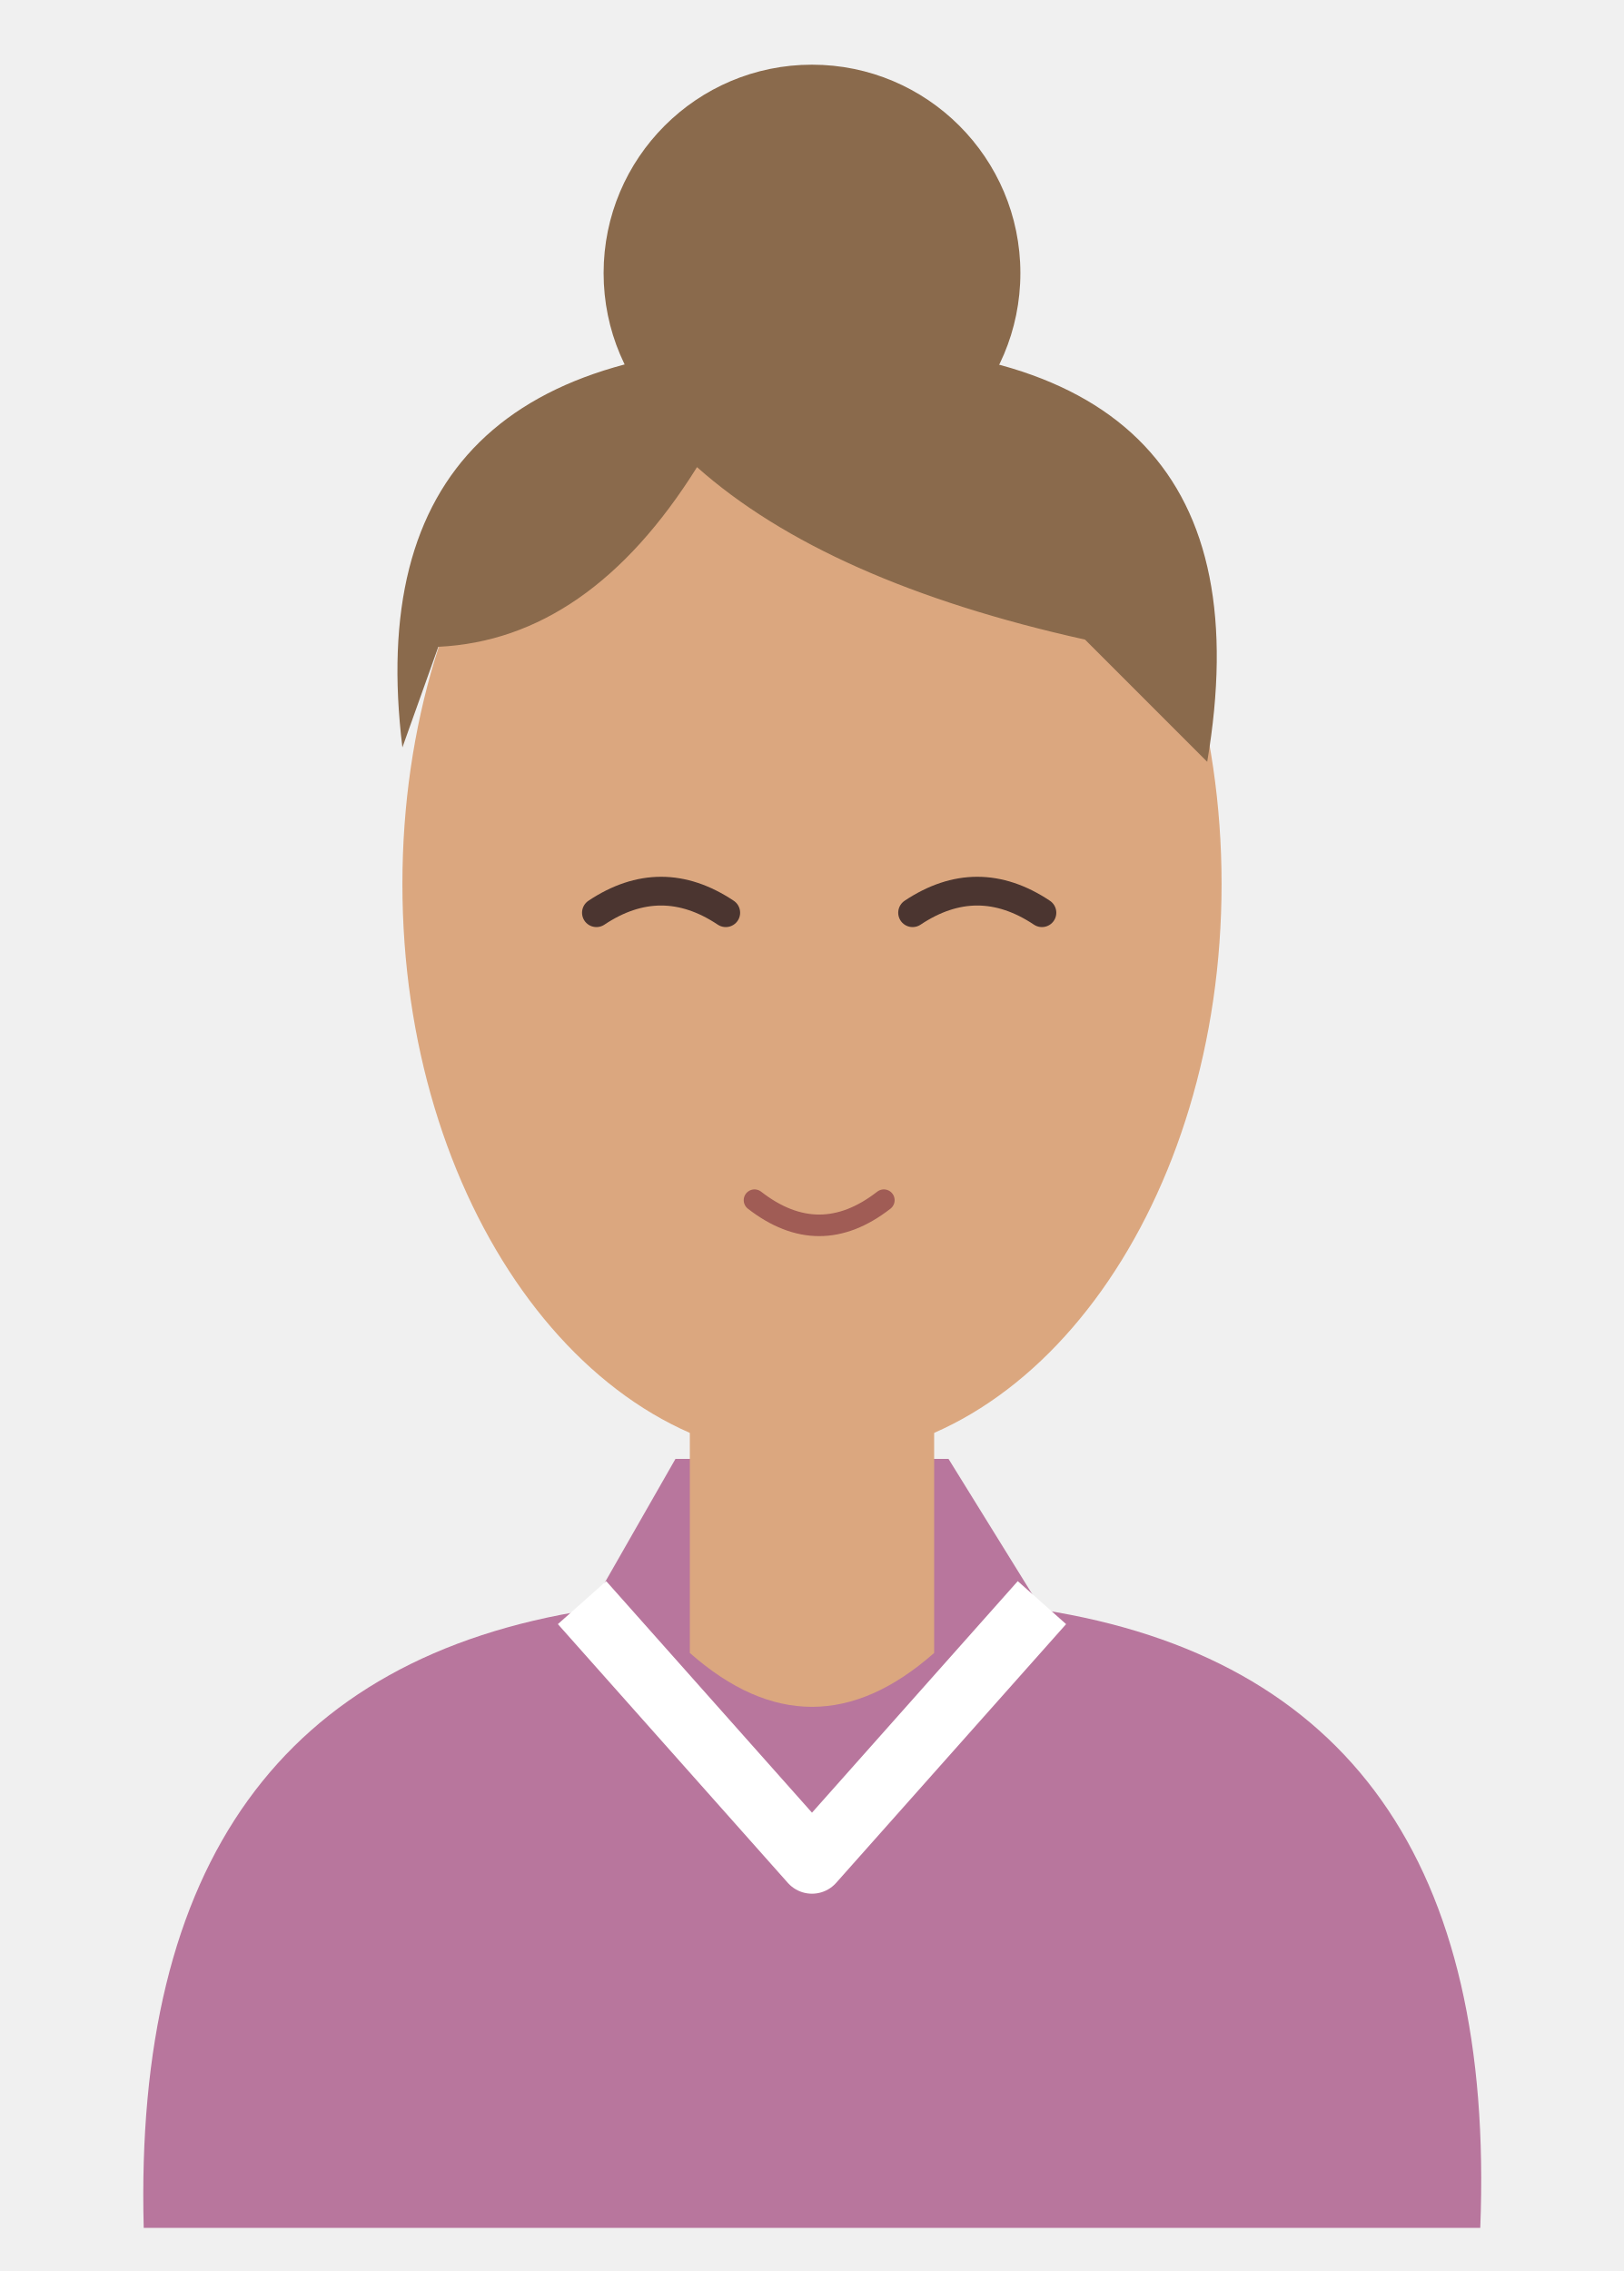
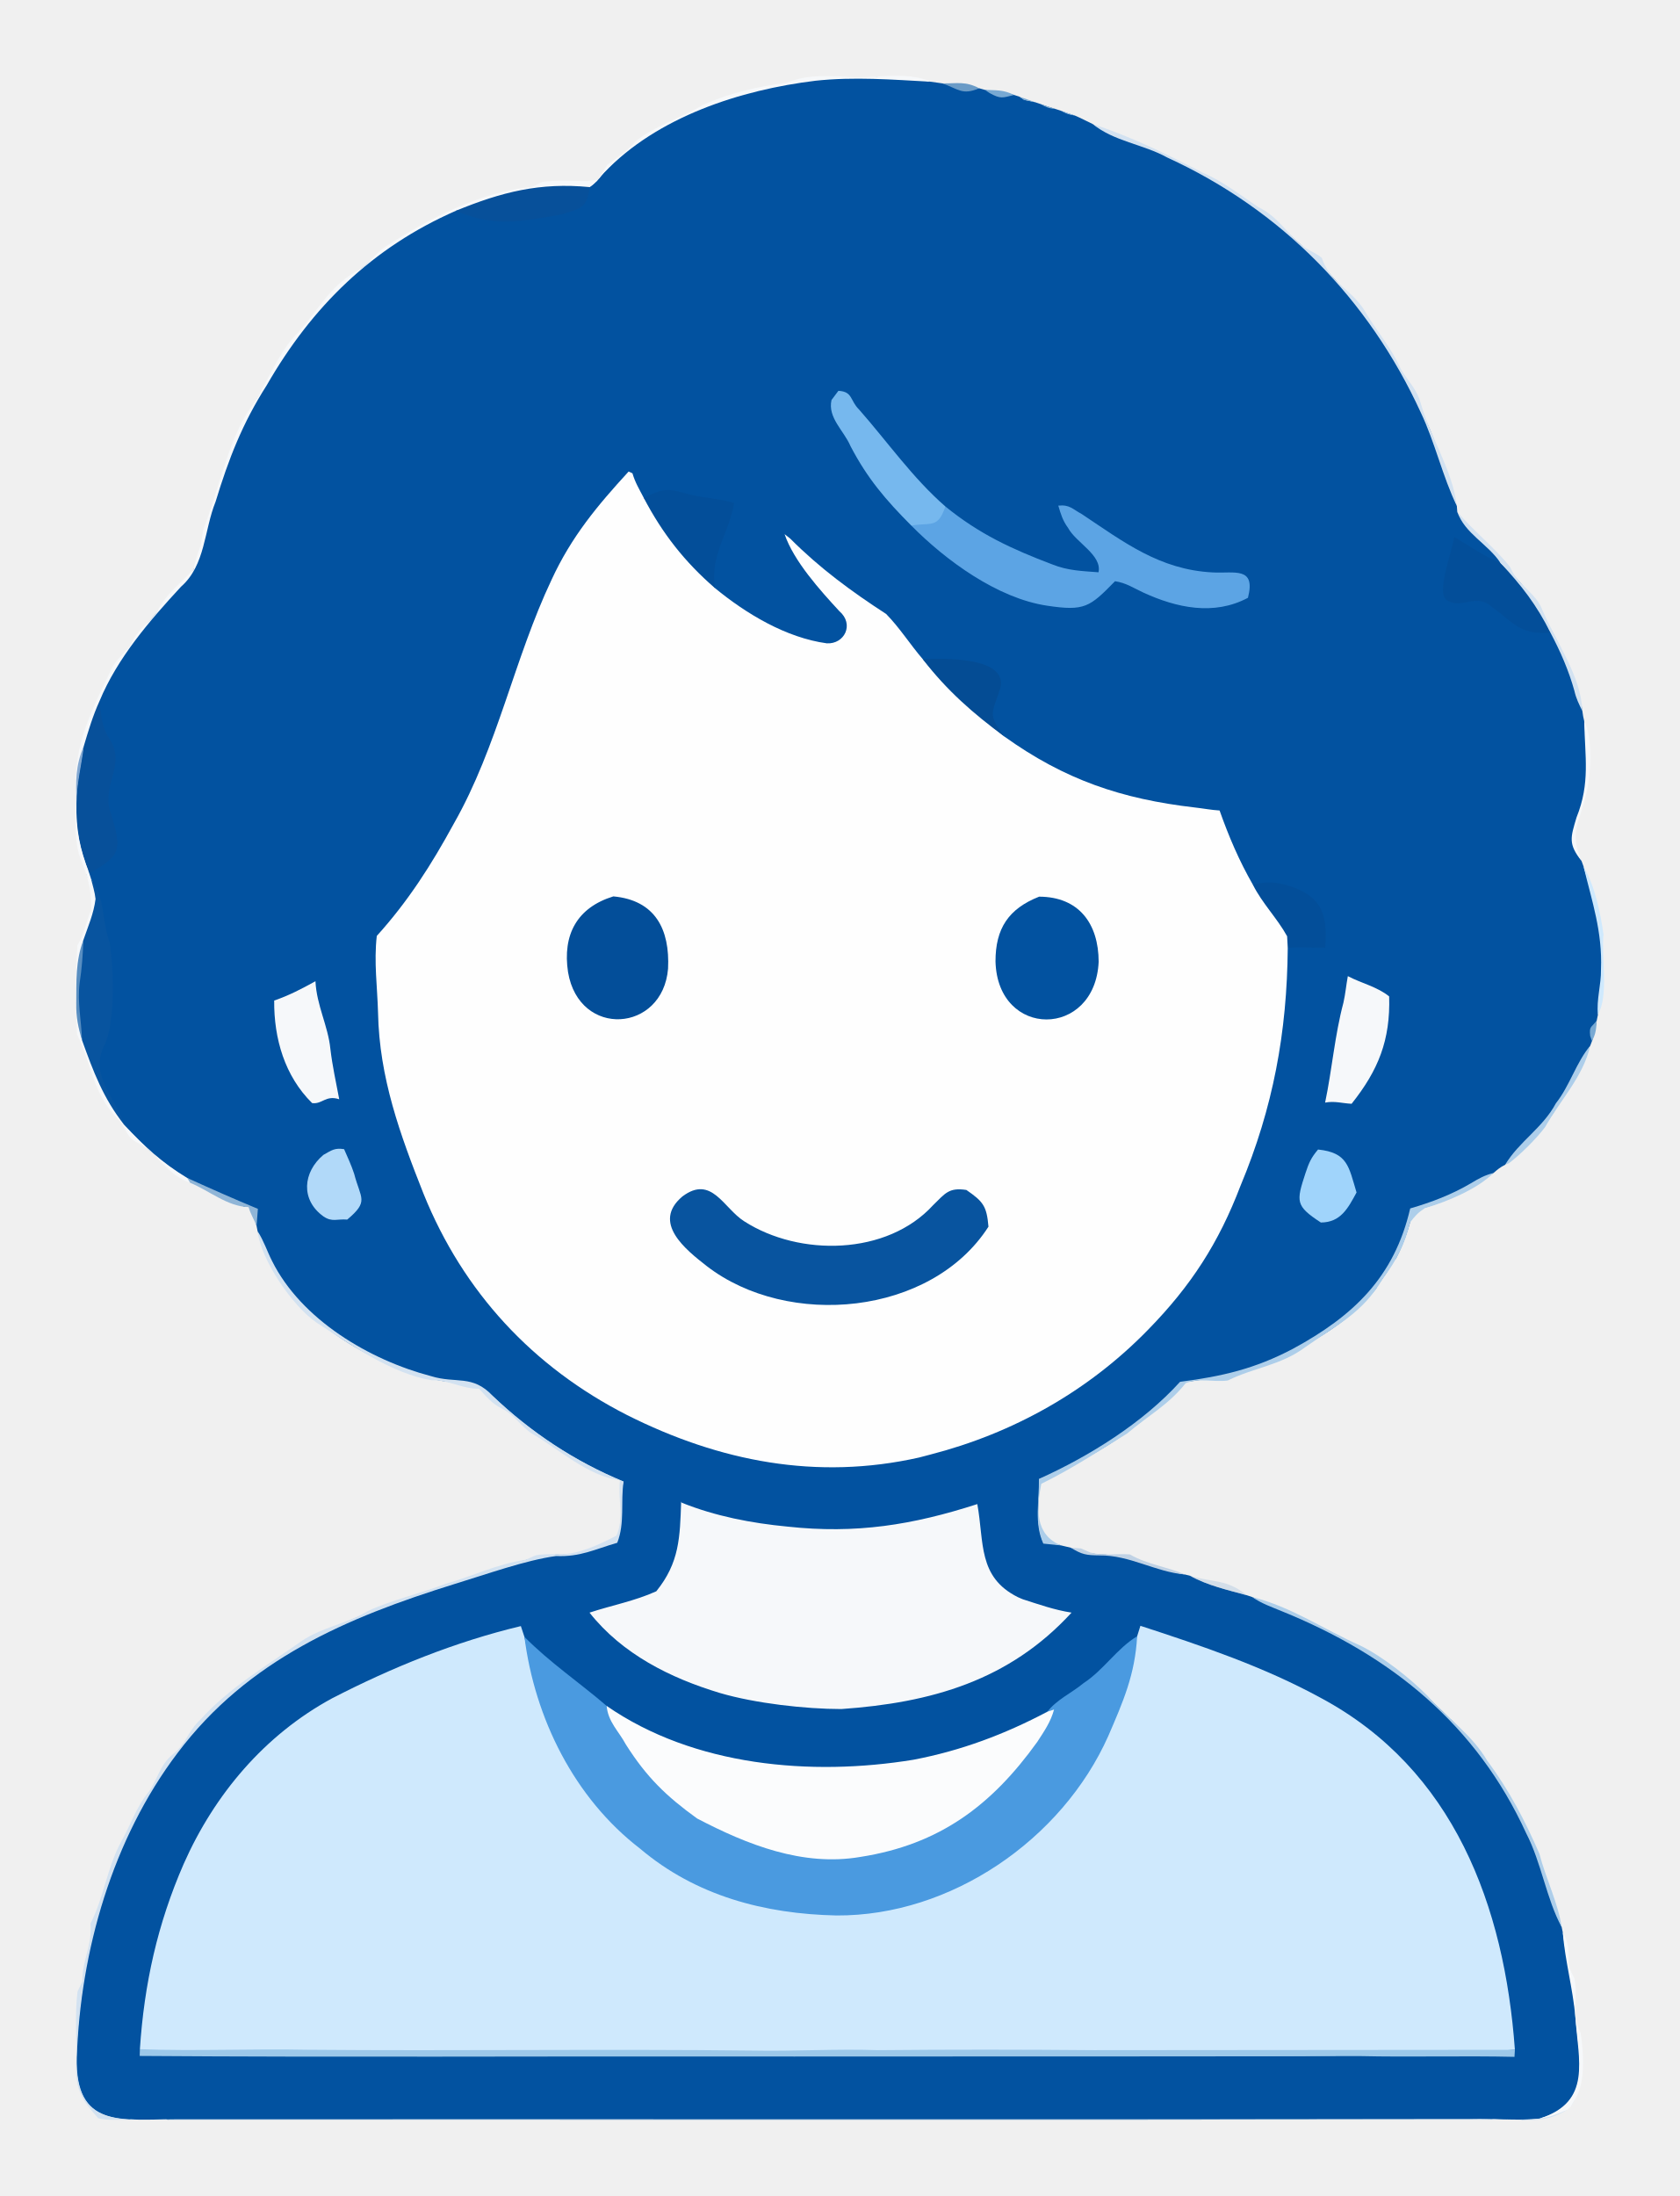
- <svg xmlns="http://www.w3.org/2000/svg" width="226" height="316" viewBox="0 0 226 316">
-   <path d="M20 310Q18 234 82 224L94 203H132L145 224Q209 234 206 310Z" fill="#b8769d" />
-   <path d="M96 194V230Q113 245 130 230V194" fill="#dba77f" />
-   <ellipse cx="113" cy="123" rx="57" ry="80" fill="#dba77f" />
-   <circle cx="113" cy="38" r="29" fill="#8a6a4c" />
-   <path d="M56 104Q49 47 113 48Q178 47 168 106L151 89Q115 81 97 65Q82 89 61 90Z" fill="#8a6a4c" />
-   <path d="M83 127q9 -6 18 0M127 127q9 -6 18 0" fill="none" stroke="#4b3530" stroke-width="4" stroke-linecap="round" />
-   <path d="M105 167q9 7 18 0" fill="none" stroke="#a05c55" stroke-width="3" stroke-linecap="round" />
-   <path d="M81 223L113 259L145 223" fill="none" stroke="#fff" stroke-width="9" stroke-linejoin="round" />
+ <svg xmlns="http://www.w3.org/2000/svg" width="241" height="315" viewBox="0 0 241 315">
+   <path fill="#0252a0" d="M84.57 26.81c0.24 -0.15 0.45 -0.32 0.64 -0.49c0.12 -0.11 0.22 -0.23 0.37 -0.3c0.16 -0.17 0.31 -0.34 0.46 -0.52c0.15 -0.27 0.36 -0.49 0.58 -0.73c7.55 -8.15 19.61 -12.03 30.38 -13.34c1.21 -0.26 2.44 -0.31 3.65 -0.35c0.17 -0.02 0.34 -0.04 0.51 0.04c1.45 -0.04 2.91 -0.03 4.36 0.01c0.17 -0.12 0.33 -0.08 0.5 -0.07c2.48 0.08 4.96 0.15 7.47 0.66l1.72 0.24c2.49 0.35 2.67 1.27 5.28 0.7l0.81 0.23c0.33 0.01 0.52 0.2 0.75 0.35c1.92 0.26 1.55 -0.05 3.45 0.38l0.77 0.25l0.67 0.46l1.57 0.33l0.74 0.25c0.96 0.33 1.24 0.45 2.21 0.73l0.72 0.23c0.81 0.29 1.2 0.45 2.03 0.7c0.88 0.37 1.72 0.82 2.58 1.23c3.28 2.13 7.43 2.53 10.74 4.65c8.71 3.99 16.39 9.5 22.73 16.23c0.11 0.11 0.23 0.23 0.32 0.36c0.55 0.59 1.09 1.19 1.62 1.8c0.13 0.1 0.23 0.23 0.33 0.35c4.59 5.3 8.44 11.34 11.46 17.92c2.23 4.21 3.36 9.11 5.03 13.46l0.06 0.84c1.52 3.06 4.71 4.32 6.23 7.37c-2.97 0.22 -4.07 -1.52 -6.3 -2.84c-0.14 1.75 -2.78 6.52 -0.86 7.33c1.98 1.17 4.29 -0.98 6.35 0.88c3.41 2.46 3.64 3.74 8.13 4.29c1.42 2.66 2.81 5.67 3.58 8.58c0.25 1.08 0.74 1.8 0.82 2.97l0.11 0.75l0.16 0.72c0.4 5.13 1.1 8.92 -0.89 13.87c-0.77 2.88 -1.13 3.49 0.5 6.17l0.28 0.76c1.5 5.02 2.94 9.41 2.72 14.81c0.32 2.21 -0.32 4.27 -0.65 6.5l-0.17 0.81c-0.18 1.57 -0.4 0.69 -0.73 2.17c0.08 0.25 0.22 0.45 0.05 0.79l-0.25 0.66c-1.64 2.68 -2.64 5.95 -4.63 8.46c-1.77 3.61 -5.08 5.59 -7.57 8.61c-0.67 0.33 -1.13 0.7 -1.68 1.19c-1.13 0.78 -1.94 1.11 -3.05 1.79c-2.57 1.85 -5.48 2.84 -8.51 3.67c-0.58 2.51 -1.3 4.61 -2.34 6.62c-0.07 0.14 -0.11 0.31 -0.34 0.36c-0.73 1.37 -1.61 2.69 -2.54 3.87c0.04 0.23 -0.1 0.32 -0.2 0.44c-2.91 3.53 -6.86 6.49 -11.66 8.71c-4.13 2.19 -7.91 3.36 -12.07 4.13c-0.16 0.03 -0.32 0.1 -0.52 -0.05c-1.19 0.21 -2.37 0.37 -3.66 0.54c-5.06 6.18 -12.87 11.07 -20.27 13.84c0.06 3.15 -0.73 6.21 0.62 9.17c0.25 -0.29 0.4 -0.21 0.6 -0.19c0.18 -0.09 0.35 -0.11 0.49 0.16c0.21 0.02 0.43 -0.01 0.62 0.21c0.26 0.02 0.53 0.03 0.8 0.15l1.39 0.33c1.81 0.64 2.22 0.73 4.1 0.96c0.57 -0.01 1.14 0.03 1.69 0.09c0.17 -0.03 0.34 0.01 0.5 0.03c3.47 0.54 6.52 2.19 10.09 2.76l0.74 0.19c2.47 1.38 5.43 2.04 8.14 2.79l0.75 0.25c1.53 0.67 2.82 1.17 4.32 1.81c8.1 3.29 15.34 7.53 21.35 13c0.11 0.1 0.24 0.2 0.33 0.34c0.81 0.74 1.61 1.52 2.38 2.31c0.14 0.09 0.25 0.21 0.36 0.33c4.32 4.5 7.98 9.84 10.8 16.02c2.36 4.13 3.11 9.27 4.87 13.53l0.16 0.78c0.51 4.04 1.62 7.97 1.8 12.05c0.56 6.23 2.51 12.4 -5.13 14.67c-0.74 0.08 -1.48 0.12 -2.22 0.14c-0.16 0.01 -0.33 0.02 -0.49 -0.02c-1.32 0.01 -2.63 -0.03 -3.95 -0.06c-0.17 0.05 -0.33 0.03 -0.5 0.03c-0.9 -0.02 -1.81 -0.03 -2.71 -0.01c-62.01 0.11 -124.03 0.03 -186.04 0.05c-0.23 0 -0.45 0 -0.68 0c-0.15 0 -0.3 0.02 -0.46 -0.04c-1.79 0.02 -3.52 0.08 -5.09 0c-0.13 0.05 -0.26 0.03 -0.39 0.02c-4.43 -0.29 -7.57 -1.92 -7.39 -8.94c0.42 -15.26 5.09 -31.42 14.4 -43.71c9.96 -13.49 24.28 -19.58 39.82 -24.42c4.32 -1.44 10.19 -3.56 14.59 -3.97c3.47 0.16 5.39 -0.9 8.64 -1.83c1.13 -2.83 0.36 -5.67 1.01 -8.63c-7 -2.88 -13.3 -7.06 -18.77 -12.27c-2.36 -1.85 -3.81 -1.79 -5.92 -1.96c-0.14 -0.01 -0.29 0 -0.43 -0.11c-0.56 -0.05 -1.18 -0.14 -1.81 -0.28c-0.24 0 -0.49 -0.08 -0.74 -0.16c-8.82 -2.31 -18.86 -8.29 -23.05 -16.7c-0.73 -1.43 -1.29 -2.83 -1.75 -4.44l-0.15 -0.76c-0.16 -0.38 -0.08 -0.73 -0.06 -1.09c-0.37 -0.19 -0.26 -0.35 -0.25 -0.52c0.02 -0.29 0.1 -0.32 0.13 -0.61c-0.23 -0.08 -0.27 0.06 -0.4 -0.27c-0.29 -0.12 -0.59 -0.25 -0.89 -0.37c-0.26 0.19 -0.38 0.06 -0.54 -0.01c-2.73 -1.14 -5.49 -2.23 -7.97 -3.95c-3.67 -2.22 -6.15 -4.55 -9.07 -7.65c-1.44 -3.94 -5.28 -7.2 -2.95 -11.6c0.62 -3.72 0.24 -10.77 0.77 -14.44c-1.15 -3.13 -0.64 -6.49 -2.7 -9.25c-0.45 -0.12 -0.44 -0.74 -0.51 -0.99c4.32 -3.18 4.1 -2.99 2.64 -7.98c-1.63 -4.07 2.1 -6.71 0.3 -10.69c-1.28 -2.03 -1.42 -3.46 -1.19 -5.9c1.67 -4.01 4.22 -7.72 7.01 -11.1c0.1 -0.13 0.2 -0.26 0.33 -0.37c0.43 -0.51 0.86 -1.01 1.29 -1.51c0.08 -0.15 0.2 -0.27 0.31 -0.4c0.92 -1.05 1.86 -2.09 2.8 -3.1c0.5 -0.52 0.94 -1 1.33 -1.56c0.08 -0.13 0.14 -0.26 0.3 -0.35c0.24 -0.38 0.44 -0.76 0.63 -1.17c-0.05 -0.19 0.04 -0.31 0.1 -0.46c1.1 -2.72 1.36 -5.85 2.49 -8.61c1.88 -6.17 3.87 -11.31 7.4 -16.73c3.59 -6.24 7.86 -11.66 12.98 -16.08c0.12 -0.11 0.23 -0.23 0.39 -0.28c0.42 -0.36 0.84 -0.71 1.27 -1.05c0.17 -0.18 0.38 -0.33 0.57 -0.49c0.1 -0.13 0.24 -0.22 0.37 -0.32c3.47 -2.7 7.43 -5.01 11.72 -6.89c5.92 1.41 9.24 0.72 14.91 -0.27c2.89 -0.89 2.59 -0.26 4.25 -2.98z" />
+   <path fill="#fefefe" d="M90.74 67.89c0.38 1.31 0.99 2.3 1.61 3.5c3.56 4.63 6.52 8.42 10.22 12.96c4.5 3.7 10.21 7.13 16.05 7.93c2.53 0.15 4 -2.73 1.8 -4.62c-2.76 -2.99 -6.54 -7.18 -7.85 -11.04l0.82 0.65c4.21 4.22 8.74 7.55 13.75 10.8c1.97 2.01 3.44 4.38 5.27 6.5c3.64 4.32 7.36 7.56 11.72 11.1c8.66 6.19 16.77 8.94 27.31 10.16c1.18 0.13 2.35 0.36 3.54 0.43c1.33 3.75 2.8 7.2 4.78 10.65c2.5 2.02 4.46 4.55 5.88 7.12c0.02 0.56 0.42 1.37 -0.88 1.95c-0.1 12.1 -2.1 22.92 -6.77 34.09c-3.14 8.23 -7.1 14.36 -13.26 20.66c-8.58 8.82 -19.37 14.86 -31.26 17.92l-0.8 0.21l-0.8 0.21c-14.68 3.3 -28.62 0.58 -41.9 -6.09c-13.51 -6.88 -23.5 -17.64 -29.19 -31.71c-3.38 -8.53 -6.36 -16.69 -6.54 -26c-0.1 -3.73 -0.61 -7.27 -0.18 -11.02c4.52 -5 7.85 -10.23 11.06 -16.12c6.28 -11.03 8.63 -23.6 14.03 -35c2.85 -6.16 6.52 -10.56 11.04 -15.49l0.55 0.25z" />
+   <path fill="#cfe9fd" d="M20.07 293.94c0.62 -9.36 2.52 -17.96 6.29 -26.59c4.42 -9.98 11.62 -18.49 21.27 -23.73c8.61 -4.44 17.66 -8.11 27.1 -10.37l0.51 1.54c2.44 11.57 7.59 22.56 17.04 29.82c8.23 6.48 17.41 8.93 27.74 9.15c16.41 0.09 31.44 -10.27 38.07 -25.15c2.13 -4.92 3.44 -8.57 5.06 -13.9l0.47 -1.5c8.84 2.88 17.67 5.86 25.86 10.33c19.13 10.23 26.38 29.88 27.87 50.49c-20.1 1.15 -40.23 0.89 -60.35 0.88c-10.32 -0.09 -20.68 -0.1 -31 0c-3.98 -0.13 -7.92 -0.01 -11.89 0.06c-0.17 0 -0.34 0.04 -0.5 -0.09c-1.87 0.03 -3.75 0.04 -5.62 0c-21.33 -0.09 -42.67 0.19 -64 0c-7.94 -0.15 -16.09 0.51 -23.92 -0.94z" />
+   <path fill="#f6f8fa" d="M97.73 215.39l0.08 0.16c4.82 1.94 10.02 2.94 15.18 3.43c9.82 1.07 17.94 -0.23 27.23 -3.23c1 5.47 0.04 10.47 5.82 13.35l0.3 0.13l0.21 0.09l0.19 0.08c2.33 0.75 4.57 1.54 7 1.92c-8.95 9.76 -20.14 12.93 -33.02 13.83c-5.18 0 -12.39 -0.82 -17.42 -2.3c-7.15 -2.15 -14.02 -5.59 -18.72 -11.53c3.22 -1.06 6.45 -1.65 9.58 -3.06c3.34 -4.13 3.39 -7.74 3.57 -12.87z" />
+   <path fill="#4a9ae0" d="M75.24 234.79c3.66 3.71 7.91 6.56 11.8 9.91c1.27 2.09 2.4 3.16 3.44 5.1c3.19 4.54 5.64 7 10.08 10.21c7.18 3.75 14.44 6.79 22.7 5.37c11.32 -1.78 18.17 -6.93 24.75 -16.1c0.97 -1.49 1.88 -1.95 2.73 -3.57c-0.33 0.11 0.13 0.6 -0.48 -0.17c1.45 -1.83 3.42 -2.63 5.18 -4.09c2.94 -1.92 4.76 -4.95 7.71 -6.74c-0.29 5.47 -2.01 9.38 -4.14 14.31c-6.63 14.87 -22.58 25.83 -38.99 25.74c-10.33 -0.22 -20.19 -2.81 -28.19 -9.59c-9.45 -7.26 -15.1 -18.71 -16.59 -30.38z" />
+   <path fill="#fbfcfd" d="M87.04 244.7c12.52 8.67 29.35 10.12 44.03 7.72c6.85 -1.31 13.05 -3.64 19.19 -6.88l0.97 -0.32c-0.46 1.74 -1.43 3.14 -2.4 4.63c-6.58 9.17 -14.06 14.74 -25.38 16.51c-8.26 1.42 -16.24 -1.75 -23.43 -5.51c-4.44 -3.2 -7.25 -5.93 -10.22 -10.61c-1.04 -1.94 -2.56 -3.24 -2.76 -5.54z" />
+   <path fill="#08549f" d="M141.82 175.96c-8.21 12.78 -28.77 14.64 -40.42 5.65c-3.02 -2.36 -7.94 -6.24 -3.49 -9.99c4.2 -3.15 5.9 1.71 8.89 3.58c7.91 5.07 20.46 4.91 27.07 -2.32c1.73 -1.67 2.23 -2.58 4.78 -2.19c2.4 1.66 2.92 2.29 3.17 5.27z" />
+   <path fill="#5ca4e4" d="M135.64 72.65c4.88 3.97 9.51 6.1 15.36 8.32c2.21 0.89 4.28 0.94 6.61 1.12c0.53 -2.48 -3.25 -4.26 -4.37 -6.37c-0.75 -1.01 -1.05 -1.99 -1.4 -3.19c1.62 -0.18 2.06 0.51 3.37 1.21c6.02 4.01 11.16 7.98 18.77 8.37c3.13 0.17 6.23 -0.89 5.07 3.64c-4.89 2.61 -10.26 1.44 -15.05 -0.77c-1.44 -0.67 -2.41 -1.36 -4.02 -1.61c-3.62 3.7 -4.35 4.33 -9.76 3.51c-7.1 -1.06 -14.52 -6.48 -19.47 -11.49c2.82 -1.81 2.58 -0.12 4.89 -2.74z" />
+   <path fill="#0252a0" d="M149.09 128.62c5.71 0.02 8.53 3.87 8.54 9.35c-0.52 11 -14.5 11.05 -14.8 -0.05c-0.01 -4.75 1.88 -7.57 6.26 -9.3z" />
+   <path fill="#034e99" d="M88 128.58c5.99 0.55 8.13 4.7 7.85 10.37c-0.76 9.16 -12.75 10 -14.35 0.5c-0.81 -5.36 1.27 -9.26 6.5 -10.87z" />
+   <path fill="#9cc8ea" d="M20.07 293.94c7.91 0.3 15.99 -0.08 23.93 0.08c21.33 0.19 42.67 -0.13 64 0.12c6 0.12 11.99 -0.27 18 -0.06c10.32 -0.1 20.68 -0.09 31 0l60.35 -0.05l-0.06 1.01c-7.36 -0.17 -14.9 0.06 -22.29 -0.11c-30 0.09 -60 0.04 -90 0.06c-28.31 -0.04 -56.65 0.13 -84.96 -0.08l0.03 -0.97z" />
+   <path fill="#d3e2f1" d="M36.96 176.61c0.89 1.37 1.35 2.85 2.08 4.28c4.19 8.41 13.99 14.2 22.82 16.51c3.59 1.11 5.91 -0.28 8.83 2.82c5.47 5.22 11.78 9.4 18.78 12.29c-0.45 2.97 0.21 5.96 -0.91 8.79c-3.25 0.94 -5.29 2.05 -8.77 1.9c-4.38 0.59 -10.17 2.68 -14.53 4c-15.53 4.83 -29.7 10.86 -39.79 24.26c-9.31 12.28 -13.93 28.37 -14.45 43.63c-0.26 10.19 6.35 8.92 13.96 8.91c62.01 -0.04 124.03 0.04 186.04 -0.03c3.29 -0.09 6.59 0.26 9.86 -0.08c1.51 -0.38 2.51 -0.8 3.99 -1.27c-3.76 2.34 -6.63 1.18 -10.79 1.44l-196.01 0c-1.4 -0.03 -2.61 0.13 -3.99 -0.22c-2.41 -2.72 -3.27 -4.1 -3.15 -7.87c0.14 -3.38 -0.24 -6.97 0.2 -10.31l0.69 -1.43c-0.05 -3.01 1.47 -5.28 1.16 -8.3c1.93 -3.75 2.38 -8.06 4.42 -11.78c1.38 -2.44 2.15 -4.97 3.96 -7.15c1.35 -1.92 1.51 -3.76 3.46 -5.38c1.85 -1.41 2.24 -3.44 3.89 -4.91c4.14 -4.61 9.61 -7.81 14.63 -11.36c2.94 -1.97 6.47 -2.44 9.52 -4.3c3.22 -1.5 7.68 -2.55 11.09 -3.87c3.83 -1.08 7.5 -2.88 11.45 -3.44l1.45 -0.63c1.14 -0.23 2.13 -0.16 3.28 -0.15c2.9 0.03 5.78 -1.38 8.31 -2.68c1.14 -2.55 0.18 -5.18 0.51 -7.94c-4.57 -0.59 -8.71 -4.44 -12.61 -6.69c-1.63 -1.05 -2.51 -2.73 -4.37 -3.62c-1.45 -0.74 -2.15 -1.67 -3.25 -2.83c-2.43 0.04 -4.32 -1.28 -6.75 -1.21c-5.73 -0.91 -11.8 -5.18 -16.62 -8.32c-3.41 -2.37 -7.92 -8.95 -8.39 -13.06z" />
+   <path fill="#f6f8fa" d="M193.38 140.02c1.94 1.02 4.24 1.53 5.93 2.91c0.19 6.27 -1.56 10.59 -5.39 15.4c-1.38 -0.07 -2.42 -0.43 -3.8 -0.17c1 -4.76 1.38 -9.65 2.63 -14.34c0.28 -1.23 0.4 -2.56 0.63 -3.8z" />
+   <path fill="#76b8ee" d="M120.29 56.06c2.09 0.11 1.64 1.39 2.96 2.68c4.08 4.63 7.71 9.84 12.39 13.91c-1.1 3.19 -1.96 2.26 -4.89 2.74c-3.66 -3.67 -6.32 -6.78 -8.73 -11.41c-0.95 -2.23 -3.29 -4.05 -2.72 -6.6l0.99 -1.32z" />
+   <path fill="#f6f8fa" d="M39.34 143.52c2.16 -0.74 3.94 -1.68 5.92 -2.77c0.16 3.45 1.81 6.4 2.14 9.7c0.28 2.42 0.82 4.83 1.27 7.23c-1.94 -0.64 -2.43 0.75 -3.89 0.55c-3.92 -3.87 -5.49 -9.24 -5.44 -14.71z" />
+   <path fill="#07509a" d="M14.28 100.56c0.31 2.37 0.25 3.57 1.53 5.6c2.31 3.72 -1.47 6.61 0.16 10.68c1.46 5 1.51 5.85 -3.16 8.43c-1.4 -3.49 -1.97 -6.29 -1.88 -10.07c-0.01 -2.82 0.69 -5.43 1.04 -8.21c0.2 -2.34 0.83 -4.54 2.31 -6.43z" />
+   <path fill="#034e99" d="M208.63 77.01c2.24 1.33 4.26 2.78 6.68 3.77c3.3 2.93 5.53 5.82 7.14 9.97c-4.49 0.3 -5.11 -1.32 -8.52 -3.78c-2.06 -1.86 -4.22 0.38 -6.2 -0.79c-1.92 -0.81 0.77 -7.42 0.9 -9.17z" />
+   <path fill="#f6f8fa" d="M84.16 25.97l1.61 -0.21l1.37 -2.13c1.43 -1.03 2.84 -1.93 4.05 -3.36c2.34 -1.98 6.83 -3.54 9.6 -5.18c3.77 -1.72 7.89 -2.68 11.95 -3.19c3.09 -1.17 4.88 -0.99 8.21 -0.93c3.91 0.5 8.99 -0.93 12.54 0.75c-5.52 -0.3 -10.91 -0.73 -16.47 -0.14c-10.77 1.31 -22.72 5.17 -30.37 13.22c-0.7 0.77 -1.15 1.46 -2.04 2.04c-7.2 0.3 -12.27 1.64 -19.19 3.39c-12.02 5.27 -20.65 13.73 -27.15 25.03c-3.48 5.45 -5.46 10.54 -7.34 16.71c-1.66 4.11 -1.44 9.1 -4.96 12.19c-4.51 4.88 -9.11 10.19 -11.69 16.4c-0.96 2.11 -1.59 4.23 -2.25 6.44c-1.15 2.99 -1.03 5.07 -1.06 8.2c-0.09 3.78 0.49 6.57 1.84 10.07l0.24 0.74c0.55 0.92 0.79 1.92 0.9 2.94c0.75 2.22 -0.13 4.34 -1.77 5.98c-1.14 3.04 -0.98 5.82 -1.05 9.01c-0.02 1.95 0.26 3.36 0.83 5.21c1.63 4.5 3.06 8.21 5.86 12.2c2.91 3.1 5.37 5.4 9.04 7.62c0.3 0.13 0.44 0.36 0.42 0.69c-3.42 -1.22 -4.42 -4 -7.31 -5.63c-2.05 -0.88 -1.73 -2.23 -3.14 -3.61c-3.57 -3.65 -3.65 -7.78 -5.78 -12.04c-0.2 -4.19 -0.23 -8.59 0.06 -12.78c0.99 -1.61 1.24 -3.44 2 -5.16c-0.01 -3.07 -0.53 -4.72 -1.65 -7.51c-0.94 -2.74 -0.55 -6.97 -0.56 -9.93c-0.29 -6.08 2.27 -11.22 4.87 -16.56c0.73 -1.9 2.42 -2.83 3.25 -4.53c0.89 -1.74 2.68 -2.82 3.66 -4.4c1.16 -2.38 3.34 -3.89 5.08 -5.84c0.24 -1.18 0.56 -2.2 1 -3.32l0.43 -2.45c2.04 -5.23 3.4 -12.01 6.29 -16.72c2.7 -3.61 4.15 -8.4 7.37 -11.57c2.77 -3.08 4.3 -6.32 8.13 -8.63c1.84 -0.9 2.74 -2.57 4.36 -3.62c6.14 -4 13.63 -7.85 21 -8.56l1.45 -0.7c2.15 -0.32 4.22 -0.12 6.37 -0.13z" />
+   <path fill="#034e99" d="M92.35 71.39c2.6 -1.2 3.25 -1.42 5.99 -0.62c2.29 0.69 4.67 0.65 6.98 1.39c-0.78 4.61 -3.43 7.21 -2.75 12.19c-4.36 -3.77 -7.55 -7.86 -10.22 -12.96z" />
+   <path fill="#08549f" d="M13.05 126.01c2.06 2.76 1.56 6.16 2.71 9.28c0.53 3.46 0.84 11.22 -0.74 14.57c-2.32 4.4 1.56 7.46 2.8 11.49c-3.01 -3.82 -4.43 -7.64 -6.05 -12.14c-0.39 -2.78 -0.93 -5.45 -0.56 -8.26c0.27 -2.05 0.33 -4.03 0.75 -6.1c0.68 -1.98 1.49 -3.8 1.75 -5.9c-0.11 -1.02 -0.42 -1.94 -0.66 -2.94z" />
+   <path fill="#07509a" d="M65.42 30.23c6.53 -2.68 12.05 -4.09 19.19 -3.39c-0.42 2.99 -1.17 3.03 -4.05 3.92c-5.68 0.99 -9.62 1.91 -15.14 -0.53z" />
+   <path fill="#a0d4fb" d="M189.11 164.89c4.27 0.45 4.39 2.44 5.52 6.16c-1.22 2.26 -2.28 4.3 -5.12 4.31c-3.67 -2.4 -3.54 -3 -2.21 -7.07c0.48 -1.45 0.8 -2.22 1.81 -3.4z" />
+   <path fill="#034e99" d="M179.76 126.91c1.68 -0.41 2.81 -0.45 4.51 -0.04c5.17 1.42 6.3 3.99 5.85 9.07c-1.81 0.04 -3.56 -0.14 -5.36 0.04l-0.09 -1.68c-1.41 -2.57 -3.56 -4.7 -4.91 -7.39z" />
+   <path fill="#b1d9f9" d="M46.41 174.49c-3.31 -2.38 -2.96 -6.34 -0.01 -8.83c1.21 -0.68 1.62 -1.03 2.97 -0.82c0.51 1.17 1.04 2.3 1.44 3.52c0.94 3.62 2.17 3.92 -0.99 6.58c-1.47 -0.12 -2.15 0.4 -3.41 -0.45z" />
+   <path fill="#044c94" d="M132.41 94.57c2.61 -0.13 12.22 -0.46 11.12 4.11c-1.13 3.64 -1.96 3.68 0.6 6.99c-4.52 -3.34 -8.28 -6.62 -11.72 -11.1z" />
+   <path fill="#adceea" d="M202.33 173.34c3.02 -0.87 6.01 -2.01 8.71 -3.61c1.12 -0.67 1.97 -1.16 3.24 -1.47c-2.31 2.29 -6.71 4.15 -9.82 5.02c-0.97 0.62 -1.45 1.14 -2.14 2.06c-0.82 3.28 -1.95 5.42 -3.93 8.09c-2.91 4.96 -6.63 6.64 -11.09 9.79c-3.5 2.63 -7.42 2.95 -11.14 4.8c-2.08 0.28 -4.08 -0.42 -6.05 0.39c-2.45 3.1 -5.43 4.69 -8.38 7.2c-3.87 2.42 -8.2 5.22 -12.33 7.23c-0.69 3.43 -0.98 7.32 2.85 8.84l-2.56 -0.26c-1.35 -2.96 -0.57 -6.14 -0.63 -9.28c7.21 -3.24 14.9 -8.03 20.25 -13.93c6.03 -0.78 10.74 -1.86 16.2 -4.74c8.66 -4.7 14.52 -10.25 16.82 -20.13z" />
+   <path fill="#d3e2f1" d="M156.79 17.8c5.36 1.74 10.75 4.37 15.78 6.98c3.06 1.3 5.36 3.22 8.03 4.96c2.95 1.42 4.29 4.22 6.83 5.92c0.73 0.41 1.56 0.77 2.22 1.34c1.16 3.65 4.67 4.73 6.37 7.97c1.65 2.73 3.68 5.03 4.97 7.99c1.06 1.79 2.31 2.81 2.9 5.06c1.42 4.83 4.54 9.57 5.13 14.55c-2.03 -4.15 -3.13 -9.11 -5.17 -13.39c-7.49 -16.34 -20.02 -29.1 -36.39 -36.59c-3.41 -1.9 -7.66 -2.31 -10.67 -4.79z" />
+   <path fill="#adceea" d="M179.65 229.08c5.68 1.42 10.24 4.63 15.53 6.97c3.15 1.54 7.11 4.65 9.59 7.16c2.82 3.2 6.47 5.65 8.62 9.37c3.08 4.11 5.46 8.65 7.49 13.37c0.85 3.35 2.69 7.1 3.18 10.47c-2.18 -3.99 -2.9 -9.22 -5.08 -13.43c-7.16 -15.64 -19.38 -25.51 -35.09 -31.88c-1.51 -0.63 -2.89 -1.09 -4.24 -2.03z" />
+   <path fill="#d3e2f1" d="M209.08 73.41c2.19 2.61 5.64 5.39 7.6 7.96c1.04 2.57 3.72 3.67 4.63 6.17c1.95 4.56 5.53 9.42 5.72 14.45c-0.48 -0.97 -0.9 -1.8 -1.14 -2.88c-0.8 -2.9 -2.03 -5.71 -3.44 -8.36c-1.97 -3.96 -4.15 -6.77 -7.14 -9.97c-1.84 -2.78 -5.12 -4.2 -6.23 -7.37z" />
+   <path fill="#adceea" d="M228.16 150c-1.01 4.43 -4.29 7.78 -6.46 11.65c-1.25 1.67 -3.51 3.92 -5.2 5.2l-0.54 0.22c1.95 -3.3 5.39 -5.27 7.27 -8.81c1.99 -2.51 2.93 -5.9 4.93 -8.26z" />
+   <path fill="#f6f8fa" d="M224.22 277.2c1.14 1.92 0.68 3.09 0.96 5.15l0.71 1.44c0.59 2.85 -0.52 5.04 0.89 7.8c0.4 2.57 0.76 7.05 -0.75 9.44c-0.19 0.4 -0.42 0.79 -0.67 1.15l-0.49 0.44c-1.41 0.63 -2.45 1.07 -3.99 1.27c7.6 -2.38 5.54 -8.39 5.14 -14.64c-0.37 -4.06 -1.48 -8 -1.8 -12.05z" />
+   <path fill="#cfe9fd" d="M227.19 124.26c1.6 2.71 2.45 6.74 2.87 9.77c-0.35 3.32 0.81 8.61 -0.8 11.54c-0.23 -2.2 0.48 -4.31 0.44 -6.51c0.22 -5.39 -1.28 -9.73 -2.51 -14.8z" />
+   <path fill="#f6f8fa" d="M227.3 103.46c1.29 2.31 0.94 8.03 0.27 10.5c-0.96 4.11 -2.44 5.36 -0.66 9.54c-1.94 -2.45 -1.57 -3.38 -0.72 -6.24c1.99 -4.95 1.2 -8.67 1.11 -13.8z" />
+   <path fill="#8fb5d7" d="M26.86 168.97c3.35 1.52 6.73 3.02 10.14 4.43l-0.19 2.45c-0.35 -0.93 -0.88 -1.73 -1.14 -2.7c-3.04 -0.08 -5.64 -2.36 -8.39 -3.49l-0.42 -0.69z" />
+   <path fill="#c0d2e5" d="M155.09 222.11l1.35 0.59c1.92 0.5 3.73 0.13 5.67 0.27c2.48 1.44 5.3 1.75 7.91 2.88c-4.32 -0.38 -7.86 -2.78 -12.29 -2.74c-1.88 -0.02 -2.48 -0.11 -4.09 -1.1l1.45 0.1z" />
+   <path fill="#588ec1" d="M11.96 134.85c-0.07 2.08 -0.21 4.08 -0.53 6.13c-0.36 2.81 0.26 5.44 0.34 8.23c-0.56 -1.85 -0.86 -3.32 -0.83 -5.27c0.03 -3.19 -0.12 -6.05 1.02 -9.09z" />
+   <path fill="#b8cee3" fill-opacity="0.498" d="M170.76 226.04c3.4 1.02 5.19 0.41 8.14 2.79c-2.71 -0.75 -5.67 -1.41 -8.14 -2.79z" />
+   <path fill="#6a9bc7" d="M135.21 11.96c2.14 0.03 3.3 -0.34 5.28 0.7c-2.43 1.04 -2.99 0.11 -5.28 -0.7z" />
+   <path fill="#78a9d3" d="M141.3 12.89c1.7 0.08 2.63 -0.04 4.2 0.73c-1.68 0.41 -1.92 0.61 -3.51 -0.27l-0.69 -0.46z" />
+   <path fill="#82a8d2" d="M12.03 107c-0.34 2.78 -1.03 5.38 -1.06 8.2c-0.08 -3.13 -0.19 -5.25 1.06 -8.2z" />
+   <path fill="#78a9d3" d="M229.09 146.38c-0.08 1.25 -0.11 1.84 -0.68 2.96l-0.26 -0.75c-0.16 -1.46 0.17 -1.14 0.94 -2.21z" />
+   <path fill="#78a9d3" d="M146.27 13.87l2.24 0.79l-1.57 -0.33l-0.67 -0.46z" />
+   <path fill="#8fb5d7" d="M149.25 14.91l2.21 0.73c-1 -0.1 -1.34 -0.24 -2.21 -0.73z" />
+   <path fill="#adceea" d="M152.18 15.87l2.03 0.7c-0.85 -0.12 -1.28 -0.29 -2.03 -0.7z" />
+   <path fill="#d3e2f1" d="M226.03 301.03c-0.19 0.4 -0.41 0.79 -0.67 1.15l0.67 -1.15z" />
</svg>
